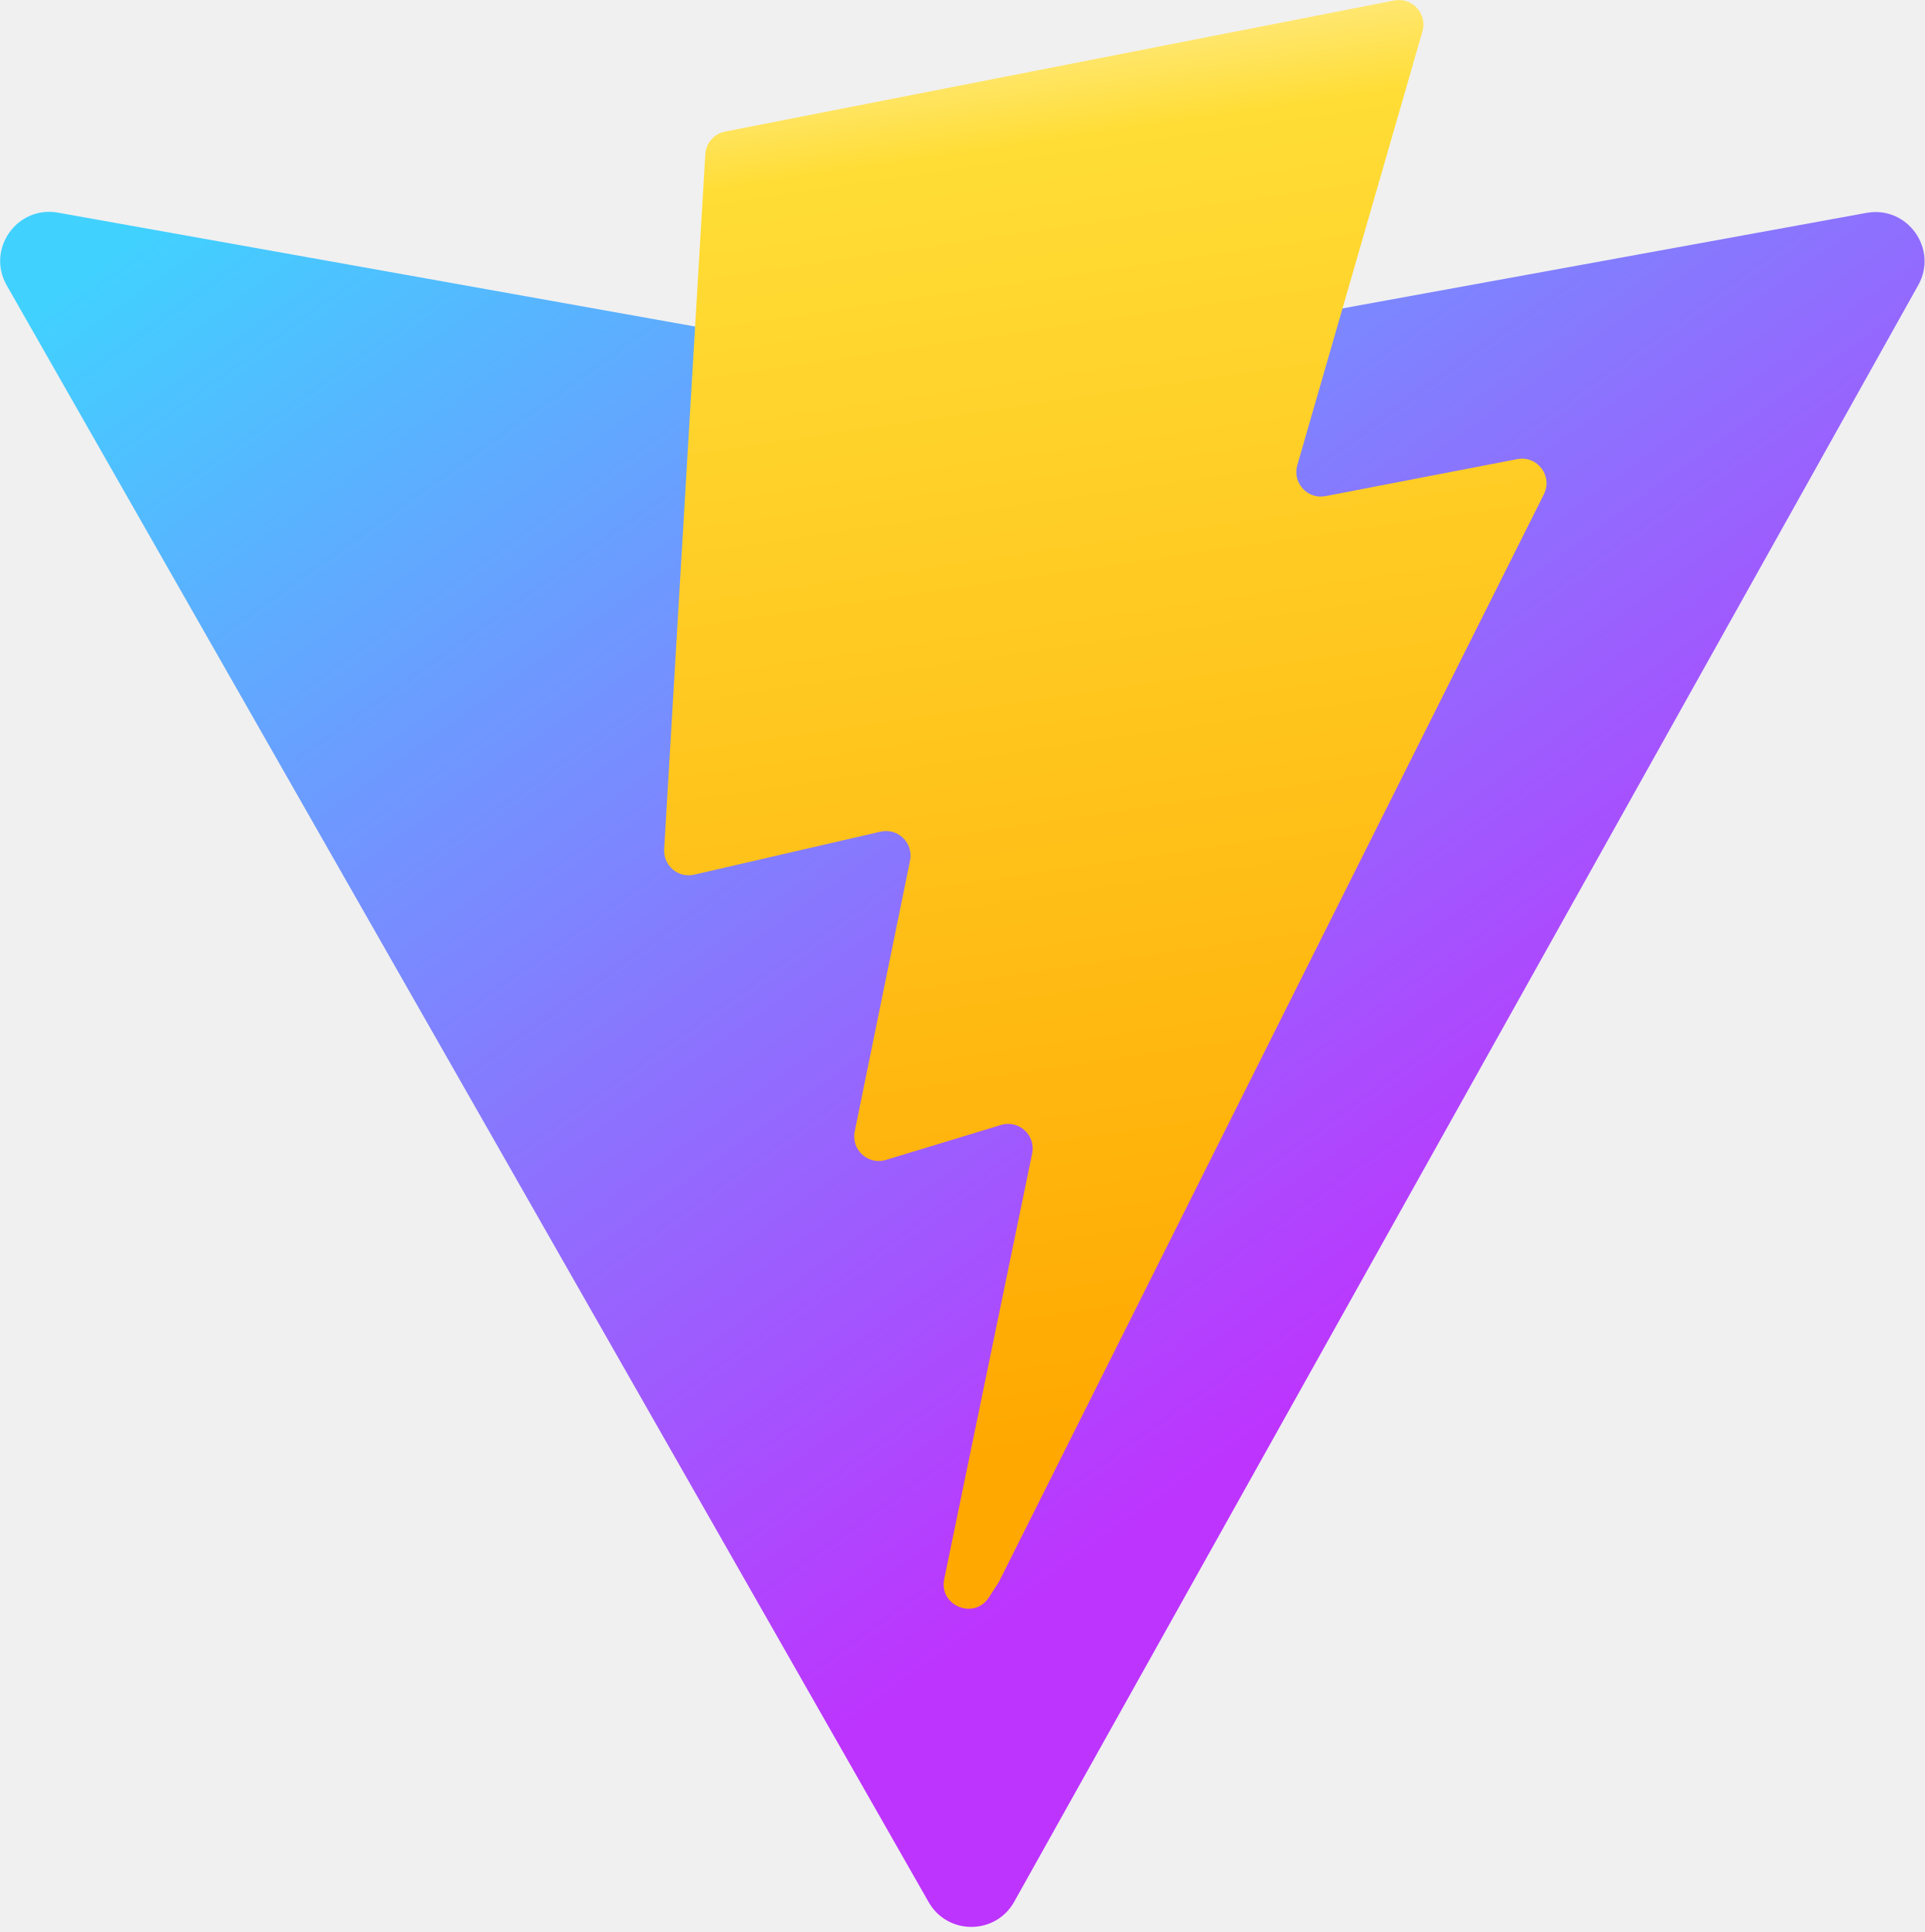
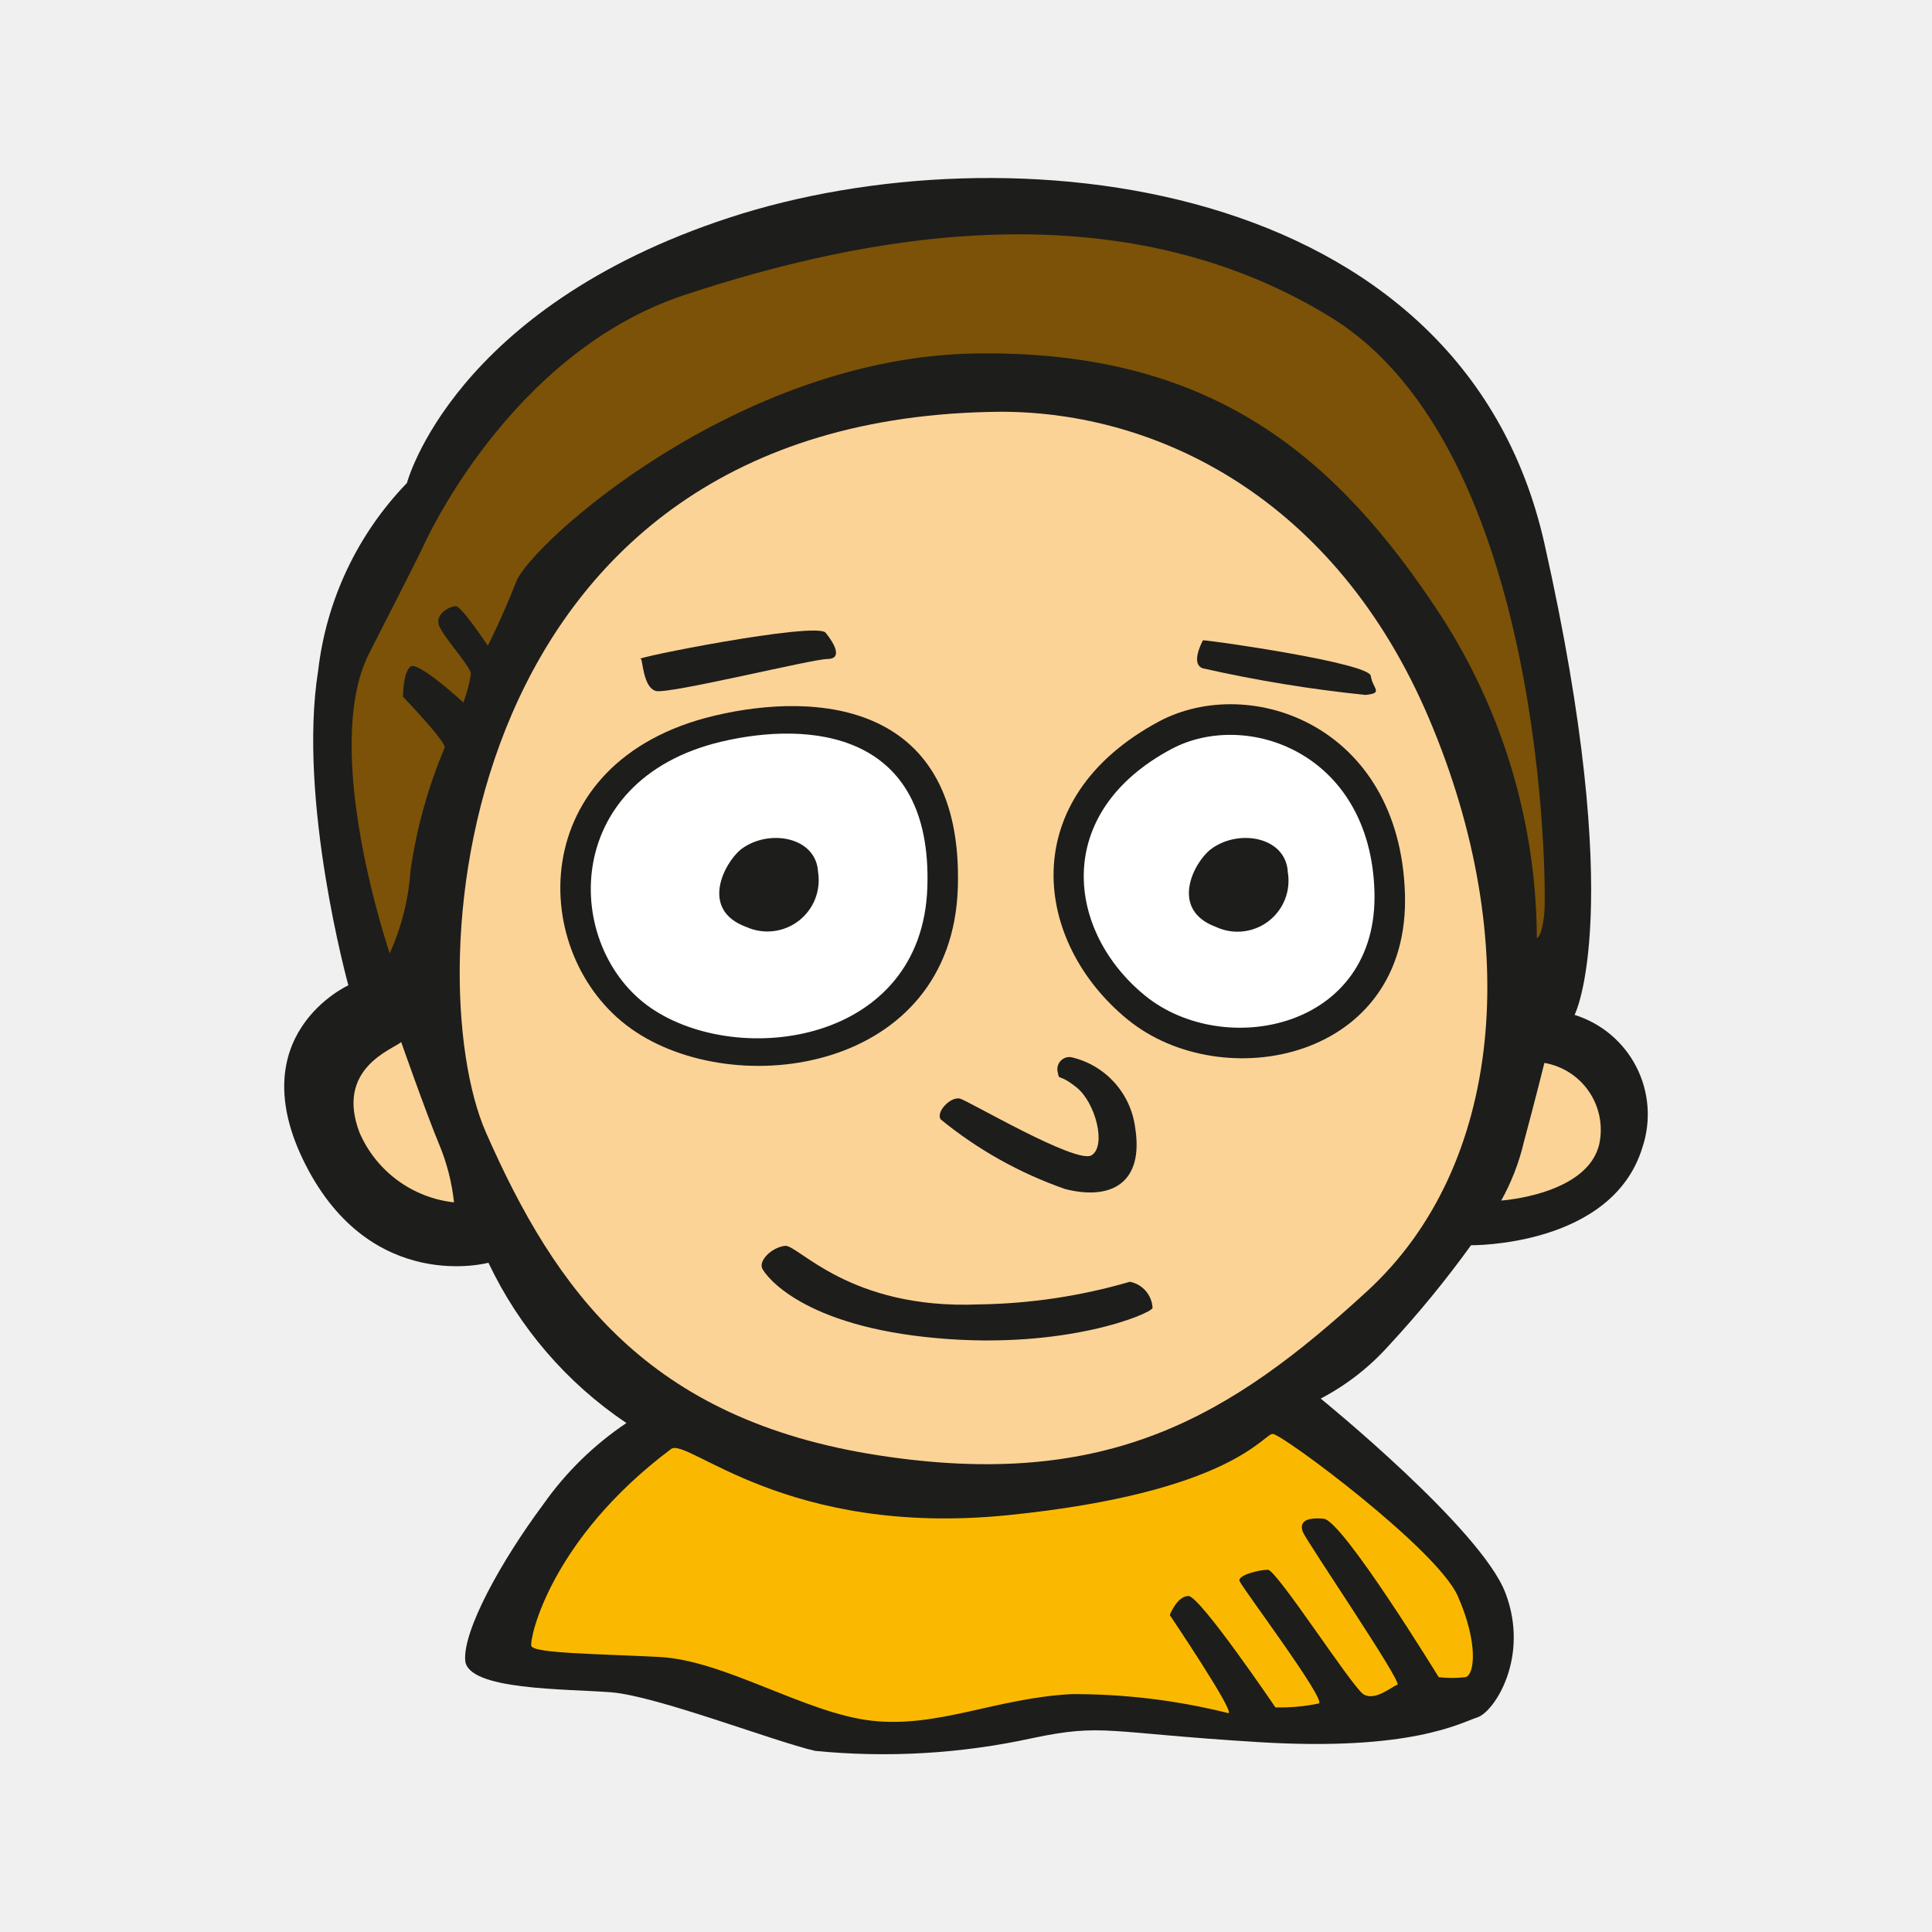
- <svg xmlns="http://www.w3.org/2000/svg" aria-hidden="true" role="img" class="iconify iconify--logos" width="31.88" height="32" preserveAspectRatio="xMidYMid meet" viewBox="0 0 256 257">
-   <defs>
-     <linearGradient id="IconifyId1813088fe1fbc01fb466" x1="-.828%" x2="57.636%" y1="7.652%" y2="78.411%">
-       <stop offset="0%" stop-color="#41D1FF" />
-       <stop offset="100%" stop-color="#BD34FE" />
-     </linearGradient>
-     <linearGradient id="IconifyId1813088fe1fbc01fb467" x1="43.376%" x2="50.316%" y1="2.242%" y2="89.03%">
-       <stop offset="0%" stop-color="#FFEA83" />
-       <stop offset="8.333%" stop-color="#FFDD35" />
-       <stop offset="100%" stop-color="#FFA800" />
-     </linearGradient>
-   </defs>
-   <path fill="url(#IconifyId1813088fe1fbc01fb466)" d="M255.153 37.938L134.897 252.976c-2.483 4.44-8.862 4.466-11.382.048L.875 37.958c-2.746-4.814 1.371-10.646 6.827-9.67l120.385 21.517a6.537 6.537 0 0 0 2.322-.004l117.867-21.483c5.438-.991 9.574 4.796 6.877 9.62Z" />
-   <path fill="url(#IconifyId1813088fe1fbc01fb467)" d="M185.432.063L96.44 17.501a3.268 3.268 0 0 0-2.634 3.014l-5.474 92.456a3.268 3.268 0 0 0 3.997 3.378l24.777-5.718c2.318-.535 4.413 1.507 3.936 3.838l-7.361 36.047c-.495 2.426 1.782 4.5 4.151 3.78l15.304-4.649c2.372-.72 4.652 1.36 4.15 3.788l-11.698 56.621c-.732 3.542 3.979 5.473 5.943 2.437l1.313-2.028l72.516-144.72c1.215-2.423-.88-5.186-3.54-4.672l-25.505 4.922c-2.396.462-4.435-1.77-3.759-4.114l16.646-57.705c.677-2.35-1.37-4.583-3.769-4.113Z" />
+ <svg xmlns="http://www.w3.org/2000/svg" width="800px" height="800px" viewBox="0 0 64 64">
+   <path d="m11.54 32.64s-1.69-6.12-1-10.43a10.71 10.71 0 0 1 2.94-6.21s1.52-5.79 10.68-8.79 24.25-1.44 27 10.79 1 15.62 1 15.62a3.45 3.45 0 0 1 2.25 4.38c-1 3.31-5.68 3.25-5.68 3.25a35 35 0 0 1 -2.73 3.33 8 8 0 0 1 -2.25 1.75s5.31 4.31 6.12 6.44-.37 3.94-.93 4.12-2.19 1.13-7.25.82-5.13-.63-7.5-.13a23.11 23.11 0 0 1 -7.19.42c-1.38-.32-5.25-1.82-6.75-1.94s-4.77-.06-4.84-1.06 1.19-3.29 2.59-5.17a10.54 10.54 0 0 1 2.75-2.69 13.22 13.22 0 0 1 -4.57-5.31s-3.87 1.06-6.06-3.25 1.42-5.94 1.42-5.94z" fill="#1d1d1b" />
+   <path d="m12.91 31.58s-2.31-6.75-.68-9.94 1.77-3.5 1.77-3.5 2.81-6.43 8.68-8.37 14.32-3.63 21.42.75 7.13 18.87 7.06 19.69-.25.87-.25.87a19.84 19.84 0 0 0 -3.18-10.69c-3.44-5.25-7.57-8.81-15.44-8.68s-14.69 6.29-15.19 7.56-.94 2.12-.94 2.12-.87-1.31-1.06-1.31-.69.25-.56.63 1.06 1.37 1.06 1.62a4.75 4.75 0 0 1 -.25.94s-1.5-1.38-1.75-1.19-.25 1-.25 1 1.44 1.5 1.38 1.69a16.46 16.46 0 0 0 -1.13 4.06 8 8 0 0 1 -.69 2.75z" fill="#7b5207" />
+   <path d="m13.29 34.52s.81 2.31 1.25 3.37a6.91 6.91 0 0 1 .5 1.94 3.87 3.87 0 0 1 -3.13-2.31c-.81-2.13 1.09-2.75 1.38-3z" fill="#fcd396" />
+   <path d="m51.16 35.21s-.31 1.25-.68 2.62a7.46 7.46 0 0 1 -.75 1.94s2.87-.19 3.25-1.88a2.25 2.25 0 0 0 -1.82-2.68z" fill="#fcd396" />
+   <path d="m33.16 13.64c5.13 0 11.07 2.82 14.19 10.19s2.44 14.81-2.06 18.94-8.56 6.62-16.19 5.44-10.69-5.44-13-10.69-1.1-23.75 17.06-23.88z" fill="#fcd396" />
+   <path d="m22.23 48c.54-.4 3.81 2.94 11.18 2.19s8.44-2.69 8.75-2.69 5.44 3.81 6.13 5.37.56 2.63.25 2.69a4 4 0 0 1 -.88 0s-3.18-5.19-3.81-5.25-.81.13-.69.44 3.32 5 3.13 5.06-.75.56-1.13.31-2.87-4.12-3.16-4.12-1 .18-.94.37 2.88 3.94 2.63 4.06a6.41 6.41 0 0 1 -1.44.13s-2.5-3.69-2.88-3.69-.62.63-.62.63 2.19 3.25 1.94 3.25a21.07 21.07 0 0 0 -5.19-.63c-2.5.13-4.44 1.13-6.63.88s-4.87-2-7.02-2.11-4.19-.12-4.25-.37.63-3.52 4.63-6.52z" fill="#fab900" />
+   <path d="m21.23 21.83c-.46 0 5.81-1.25 6.12-.87s.56.87.06.87-5.25 1.17-5.68 1.06-.44-1.06-.5-1.06z" fill="#1d1d1b" />
+   <path d="m39.85 21.21c.25 0 5.5.75 5.56 1.18s.44.57-.18.63a45.42 45.42 0 0 1 -5.38-.88c-.44-.14 0-.93 0-.93z" fill="#1d1d1b" />
+   <path d="m23.66 23.71c3.44-.82 8.25-.44 8.07 5.68s-7.38 7.13-10.82 4.69-3.56-8.87 2.75-10.37z" fill="#1d1d1b" />
+   <path d="m23.89 24.57c2.91-.69 7-.37 6.83 4.82s-6.25 6-9.16 4-3.02-7.55 2.33-8.82z" fill="#ffffff" />
+   <path d="m38.41 23.89c3-1.58 7.94.13 8.13 5.69s-6.06 6.75-9.19 4.19-3.75-7.31 1.06-9.88z" fill="#1d1d1b" />
+   <path d="m38.81 24.81c2.46-1.31 6.57.1 6.72 4.7s-5 5.59-7.6 3.47-3.1-6.05.88-8.17z" fill="#ffffff" />
+   <g fill="#1d1d1b">
+     <path d="m24.54 28.14c.91-.7 2.5-.43 2.56.75a1.7 1.7 0 0 1 -2.37 1.82c-1.57-.57-.73-2.13-.19-2.57z" />
+     <path d="m40.1 28.14c.91-.7 2.5-.43 2.56.75a1.69 1.69 0 0 1 -2.37 1.82c-1.56-.57-.75-2.13-.19-2.57z" />
+     <path d="m31.79 36.39c.27.06 3.87 2.19 4.37 1.88s.13-1.75-.5-2.25-.56-.19-.62-.5a.4.4 0 0 1 .44-.5 2.75 2.75 0 0 1 2.12 2.31c.31 1.88-.81 2.44-2.31 2.06a13.56 13.56 0 0 1 -4.13-2.31c-.16-.25.32-.75.63-.69z" />
+     <path d="m26 41.27c.43-.06 2.12 2.12 6.43 1.94a18.82 18.82 0 0 0 5-.75.93.93 0 0 1 .75.87c-.06.19-2.87 1.38-7.12 1-4.47-.39-5.69-2.06-5.81-2.31s.29-.69.75-.75z" />
+   </g>
</svg>
